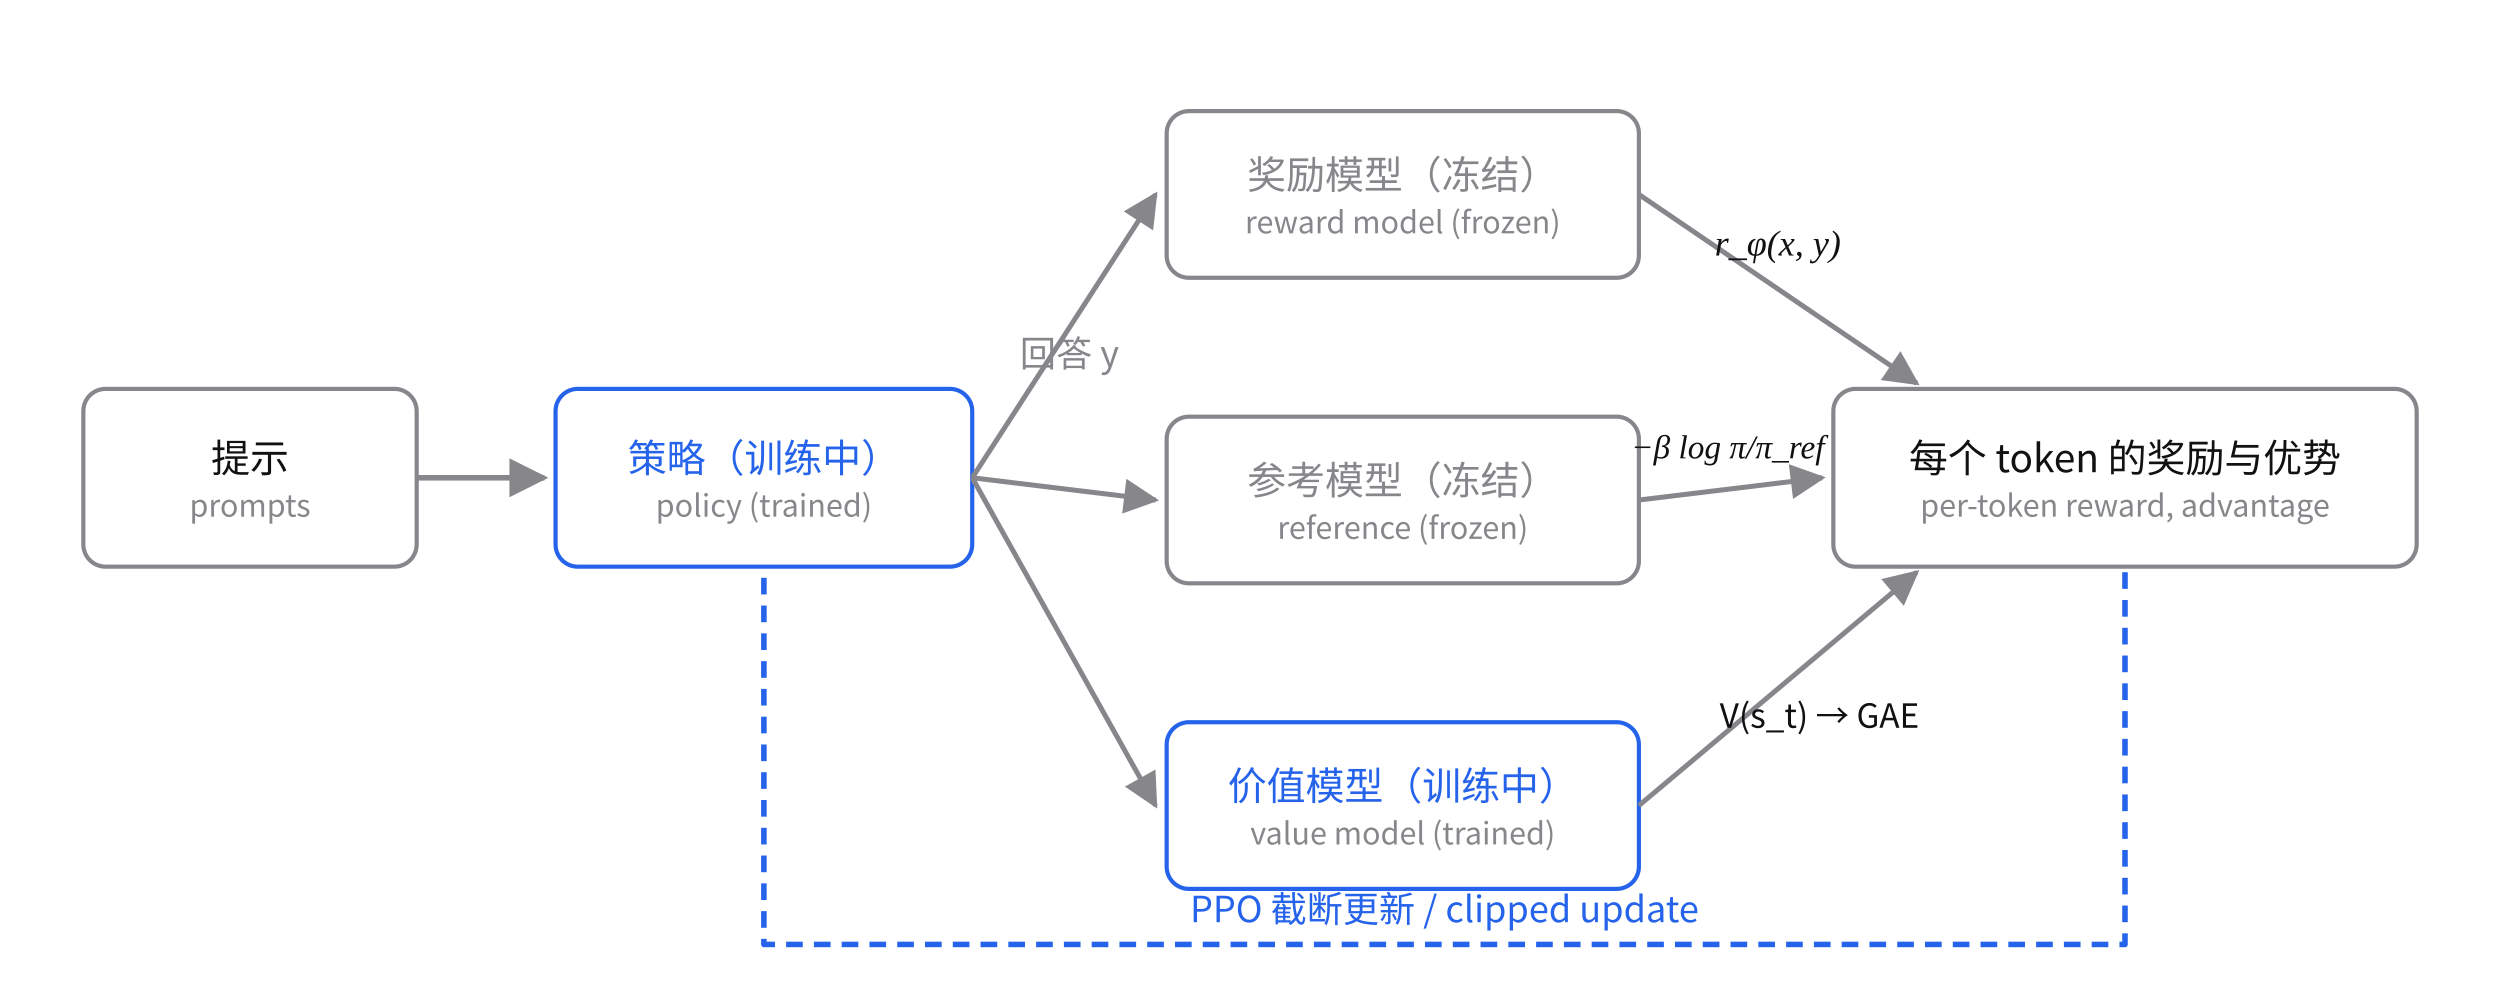
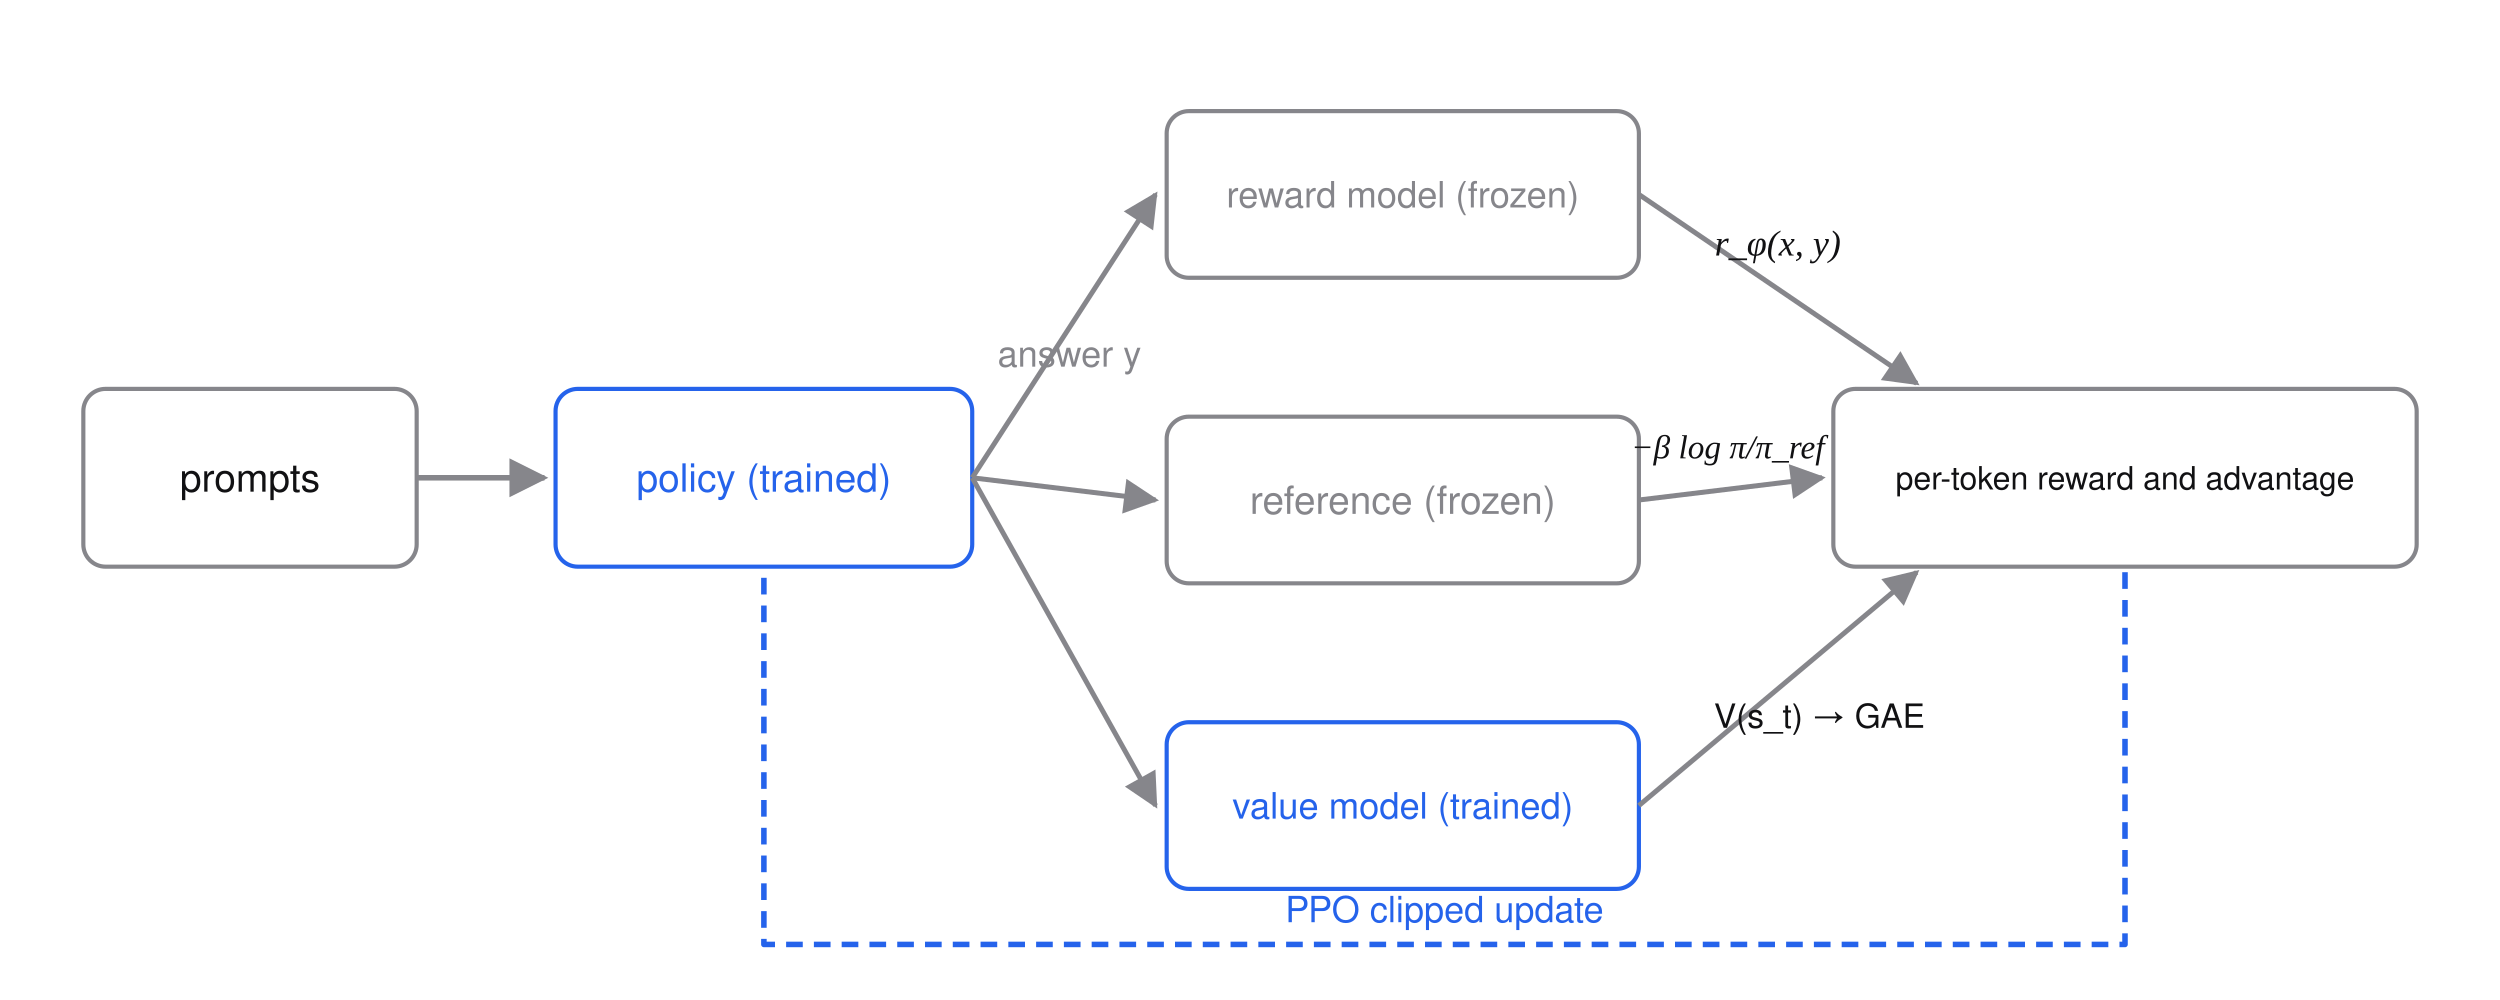
<svg xmlns="http://www.w3.org/2000/svg" width="900" height="360" viewBox="0 0 900 360" role="img">
  <defs>
    <marker id="arrow-111113" viewBox="0 0 10 10" refX="9" refY="5" markerWidth="7" markerHeight="7" orient="auto-start-reverse">
      <path d="M0 0 L10 5 L0 10 z" fill="#111113" />
    </marker>
    <marker id="arrow-86868B" viewBox="0 0 10 10" refX="9" refY="5" markerWidth="7" markerHeight="7" orient="auto-start-reverse">
      <path d="M0 0 L10 5 L0 10 z" fill="#86868B" />
    </marker>
    <marker id="arrow-E6E6EA" viewBox="0 0 10 10" refX="9" refY="5" markerWidth="7" markerHeight="7" orient="auto-start-reverse">
      <path d="M0 0 L10 5 L0 10 z" fill="#E6E6EA" />
    </marker>
    <marker id="arrow-2563EB" viewBox="0 0 10 10" refX="9" refY="5" markerWidth="7" markerHeight="7" orient="auto-start-reverse">
      <path d="M0 0 L10 5 L0 10 z" fill="#2563EB" />
    </marker>
    <marker id="arrow-B8860B" viewBox="0 0 10 10" refX="9" refY="5" markerWidth="7" markerHeight="7" orient="auto-start-reverse">
      <path d="M0 0 L10 5 L0 10 z" fill="#B8860B" />
    </marker>
    <marker id="arrow-E4572E" viewBox="0 0 10 10" refX="9" refY="5" markerWidth="7" markerHeight="7" orient="auto-start-reverse">
      <path d="M0 0 L10 5 L0 10 z" fill="#E4572E" />
    </marker>
    <marker id="arrow-1F8A5B" viewBox="0 0 10 10" refX="9" refY="5" markerWidth="7" markerHeight="7" orient="auto-start-reverse">
      <path d="M0 0 L10 5 L0 10 z" fill="#1F8A5B" />
    </marker>
    <marker id="arrow-7C3AED" viewBox="0 0 10 10" refX="9" refY="5" markerWidth="7" markerHeight="7" orient="auto-start-reverse">
      <path d="M0 0 L10 5 L0 10 z" fill="#7C3AED" />
    </marker>
    <marker id="arrow-0D9488" viewBox="0 0 10 10" refX="9" refY="5" markerWidth="7" markerHeight="7" orient="auto-start-reverse">
      <path d="M0 0 L10 5 L0 10 z" fill="#0D9488" />
    </marker>
    <marker id="arrow-FFFFFF" viewBox="0 0 10 10" refX="9" refY="5" markerWidth="7" markerHeight="7" orient="auto-start-reverse">
      <path d="M0 0 L10 5 L0 10 z" fill="#FFFFFF" />
    </marker>
    <marker id="arrow-F5F5F7" viewBox="0 0 10 10" refX="9" refY="5" markerWidth="7" markerHeight="7" orient="auto-start-reverse">
      <path d="M0 0 L10 5 L0 10 z" fill="#F5F5F7" />
    </marker>
  </defs>
  <rect width="100%" height="100%" fill="#FFFFFF" />
  <rect x="30.0" y="140.0" width="120.0" height="64.0" rx="8" fill="#FFFFFF" fill-opacity="1.0" stroke="#86868B" stroke-width="1.5" />
-   <text x="90.0" y="170.0" text-anchor="middle" style="font-family: 'PingFang SC', 'Hiragino Sans GB', 'Noto Sans CJK SC', 'Helvetica Neue', Helvetica, Arial, sans-serif; font-size: 14px; fill: #111113; font-weight: normal">提示</text>
-   <text x="90.0" y="186.0" text-anchor="middle" style="font-family: 'PingFang SC', 'Hiragino Sans GB', 'Noto Sans CJK SC', 'Helvetica Neue', Helvetica, Arial, sans-serif; font-size: 11px; fill: #86868B; font-weight: normal">prompts</text>
+   <text x="90.0" y="177.0" text-anchor="middle" style="font-family: 'Helvetica Neue', Helvetica, Arial, sans-serif; font-size: 14px; fill: #111113; font-weight: normal">prompts</text>
  <rect x="200.0" y="140.0" width="150.0" height="64.0" rx="8" fill="#FFFFFF" fill-opacity="1.0" stroke="#2563EB" stroke-width="1.5" />
-   <text x="275.0" y="170.0" text-anchor="middle" style="font-family: 'PingFang SC', 'Hiragino Sans GB', 'Noto Sans CJK SC', 'Helvetica Neue', Helvetica, Arial, sans-serif; font-size: 14px; fill: #2563EB; font-weight: normal">策略（训练中）</text>
-   <text x="275.0" y="186.0" text-anchor="middle" style="font-family: 'PingFang SC', 'Hiragino Sans GB', 'Noto Sans CJK SC', 'Helvetica Neue', Helvetica, Arial, sans-serif; font-size: 11px; fill: #86868B; font-weight: normal">policy (trained)</text>
+   <text x="275.0" y="177.0" text-anchor="middle" style="font-family: 'Helvetica Neue', Helvetica, Arial, sans-serif; font-size: 14px; fill: #2563EB; font-weight: normal">policy (trained)</text>
  <rect x="420.0" y="40.0" width="170.0" height="60.0" rx="8" fill="#FFFFFF" fill-opacity="1.0" stroke="#86868B" stroke-width="1.5" />
-   <text x="505.0" y="68.0" text-anchor="middle" style="font-family: 'PingFang SC', 'Hiragino Sans GB', 'Noto Sans CJK SC', 'Helvetica Neue', Helvetica, Arial, sans-serif; font-size: 14px; fill: #86868B; font-weight: normal">奖励模型（冻结）</text>
-   <text x="505.0" y="84.0" text-anchor="middle" style="font-family: 'PingFang SC', 'Hiragino Sans GB', 'Noto Sans CJK SC', 'Helvetica Neue', Helvetica, Arial, sans-serif; font-size: 11px; fill: #86868B; font-weight: normal">reward model (frozen)</text>
+   <text x="505.0" y="74.7" text-anchor="middle" style="font-family: 'Helvetica Neue', Helvetica, Arial, sans-serif; font-size: 13.095px; fill: #86868B; font-weight: normal">reward model (frozen)</text>
  <rect x="420.0" y="150.0" width="170.0" height="60.0" rx="8" fill="#FFFFFF" fill-opacity="1.0" stroke="#86868B" stroke-width="1.5" />
-   <text x="505.0" y="178.0" text-anchor="middle" style="font-family: 'PingFang SC', 'Hiragino Sans GB', 'Noto Sans CJK SC', 'Helvetica Neue', Helvetica, Arial, sans-serif; font-size: 14px; fill: #86868B; font-weight: normal">参考模型（冻结）</text>
-   <text x="505.0" y="194.0" text-anchor="middle" style="font-family: 'PingFang SC', 'Hiragino Sans GB', 'Noto Sans CJK SC', 'Helvetica Neue', Helvetica, Arial, sans-serif; font-size: 11px; fill: #86868B; font-weight: normal">reference (frozen)</text>
+   <text x="505.0" y="185.0" text-anchor="middle" style="font-family: 'Helvetica Neue', Helvetica, Arial, sans-serif; font-size: 14px; fill: #86868B; font-weight: normal">reference (frozen)</text>
  <rect x="420.0" y="260.0" width="170.0" height="60.0" rx="8" fill="#FFFFFF" fill-opacity="1.0" stroke="#2563EB" stroke-width="1.5" />
-   <text x="505.0" y="288.0" text-anchor="middle" style="font-family: 'PingFang SC', 'Hiragino Sans GB', 'Noto Sans CJK SC', 'Helvetica Neue', Helvetica, Arial, sans-serif; font-size: 14px; fill: #2563EB; font-weight: normal">价值模型（训练中）</text>
-   <text x="505.0" y="304.0" text-anchor="middle" style="font-family: 'PingFang SC', 'Hiragino Sans GB', 'Noto Sans CJK SC', 'Helvetica Neue', Helvetica, Arial, sans-serif; font-size: 11px; fill: #86868B; font-weight: normal">value model (trained)</text>
+   <text x="505.0" y="294.7" text-anchor="middle" style="font-family: 'Helvetica Neue', Helvetica, Arial, sans-serif; font-size: 13.095px; fill: #2563EB; font-weight: normal">value model (trained)</text>
  <rect x="660.0" y="140.0" width="210.0" height="64.0" rx="8" fill="#FFFFFF" fill-opacity="1.0" stroke="#86868B" stroke-width="1.5" />
-   <text x="765.0" y="170.0" text-anchor="middle" style="font-family: 'PingFang SC', 'Hiragino Sans GB', 'Noto Sans CJK SC', 'Helvetica Neue', Helvetica, Arial, sans-serif; font-size: 14px; fill: #111113; font-weight: normal">每个 token 的奖励与优势</text>
-   <text x="765.0" y="186.0" text-anchor="middle" style="font-family: 'PingFang SC', 'Hiragino Sans GB', 'Noto Sans CJK SC', 'Helvetica Neue', Helvetica, Arial, sans-serif; font-size: 11px; fill: #86868B; font-weight: normal">per-token reward, advantage</text>
+   <text x="765.0" y="176.2" text-anchor="middle" style="font-family: 'Helvetica Neue', Helvetica, Arial, sans-serif; font-size: 11.548px; fill: #111113; font-weight: normal">per-token reward and advantage</text>
  <line x1="150.0" y1="172.0" x2="196.0" y2="172.0" stroke="#86868B" stroke-width="2" stroke-opacity="1.0" marker-end="url(#arrow-86868B)" />
-   <text x="385.0" y="132.0" text-anchor="middle" style="font-family: 'PingFang SC', 'Hiragino Sans GB', 'Noto Sans CJK SC', 'Helvetica Neue', Helvetica, Arial, sans-serif; font-size: 13px; fill: #86868B; font-weight: normal">回答 y</text>
+   <text x="385.0" y="132.0" text-anchor="middle" style="font-family: 'Helvetica Neue', Helvetica, Arial, sans-serif; font-size: 13px; fill: #86868B; font-weight: normal">answer y</text>
  <line x1="350.0" y1="172.0" x2="416.0" y2="70.0" stroke="#86868B" stroke-width="1.8" stroke-opacity="1.0" marker-end="url(#arrow-86868B)" />
  <line x1="350.0" y1="172.0" x2="416.0" y2="180.0" stroke="#86868B" stroke-width="1.8" stroke-opacity="1.0" marker-end="url(#arrow-86868B)" />
  <line x1="350.0" y1="172.0" x2="416.0" y2="290.0" stroke="#86868B" stroke-width="1.8" stroke-opacity="1.0" marker-end="url(#arrow-86868B)" />
  <line x1="590.0" y1="70.0" x2="690.0" y2="138.0" stroke="#86868B" stroke-width="1.8" stroke-opacity="1.0" marker-end="url(#arrow-86868B)" />
  <text x="640.0" y="92.0" text-anchor="middle" style="font-family: 'Times New Roman', Times, serif; font-style: italic; font-size: 13px; fill: #111113; font-weight: normal">r_φ(x, y)</text>
  <line x1="590.0" y1="180.0" x2="656.0" y2="172.0" stroke="#86868B" stroke-width="1.8" stroke-opacity="1.0" marker-end="url(#arrow-86868B)" />
  <text x="622.0" y="165.0" text-anchor="middle" style="font-family: 'Times New Roman', Times, serif; font-style: italic; font-size: 12px; fill: #111113; font-weight: normal">−β log π/π_ref</text>
  <line x1="590.0" y1="290.0" x2="690.0" y2="206.0" stroke="#86868B" stroke-width="1.8" stroke-opacity="1.0" marker-end="url(#arrow-86868B)" />
-   <text x="655.0" y="262.0" text-anchor="middle" style="font-family: 'PingFang SC', 'Hiragino Sans GB', 'Noto Sans CJK SC', 'Helvetica Neue', Helvetica, Arial, sans-serif; font-size: 12px; fill: #111113; font-weight: normal">V(s_t) → GAE</text>
+   <text x="655.0" y="262.0" text-anchor="middle" style="font-family: 'Helvetica Neue', Helvetica, Arial, sans-serif; font-size: 12px; fill: #111113; font-weight: normal">V(s_t) → GAE</text>
  <path d="M765.0 206.0 L765.0 340.0 L275.0 340.0 L275.0 208.0" fill="none" stroke="#2563EB" stroke-width="2" stroke-opacity="1.0" stroke-linejoin="round" stroke-dasharray="6 4" />
-   <text x="520.0" y="332.0" text-anchor="middle" style="font-family: 'PingFang SC', 'Hiragino Sans GB', 'Noto Sans CJK SC', 'Helvetica Neue', Helvetica, Arial, sans-serif; font-size: 13px; fill: #2563EB; font-weight: normal">PPO 截断更新 / clipped update</text>
+   <text x="520.0" y="332.0" text-anchor="middle" style="font-family: 'Helvetica Neue', Helvetica, Arial, sans-serif; font-size: 13px; fill: #2563EB; font-weight: normal">PPO clipped update</text>
</svg>
